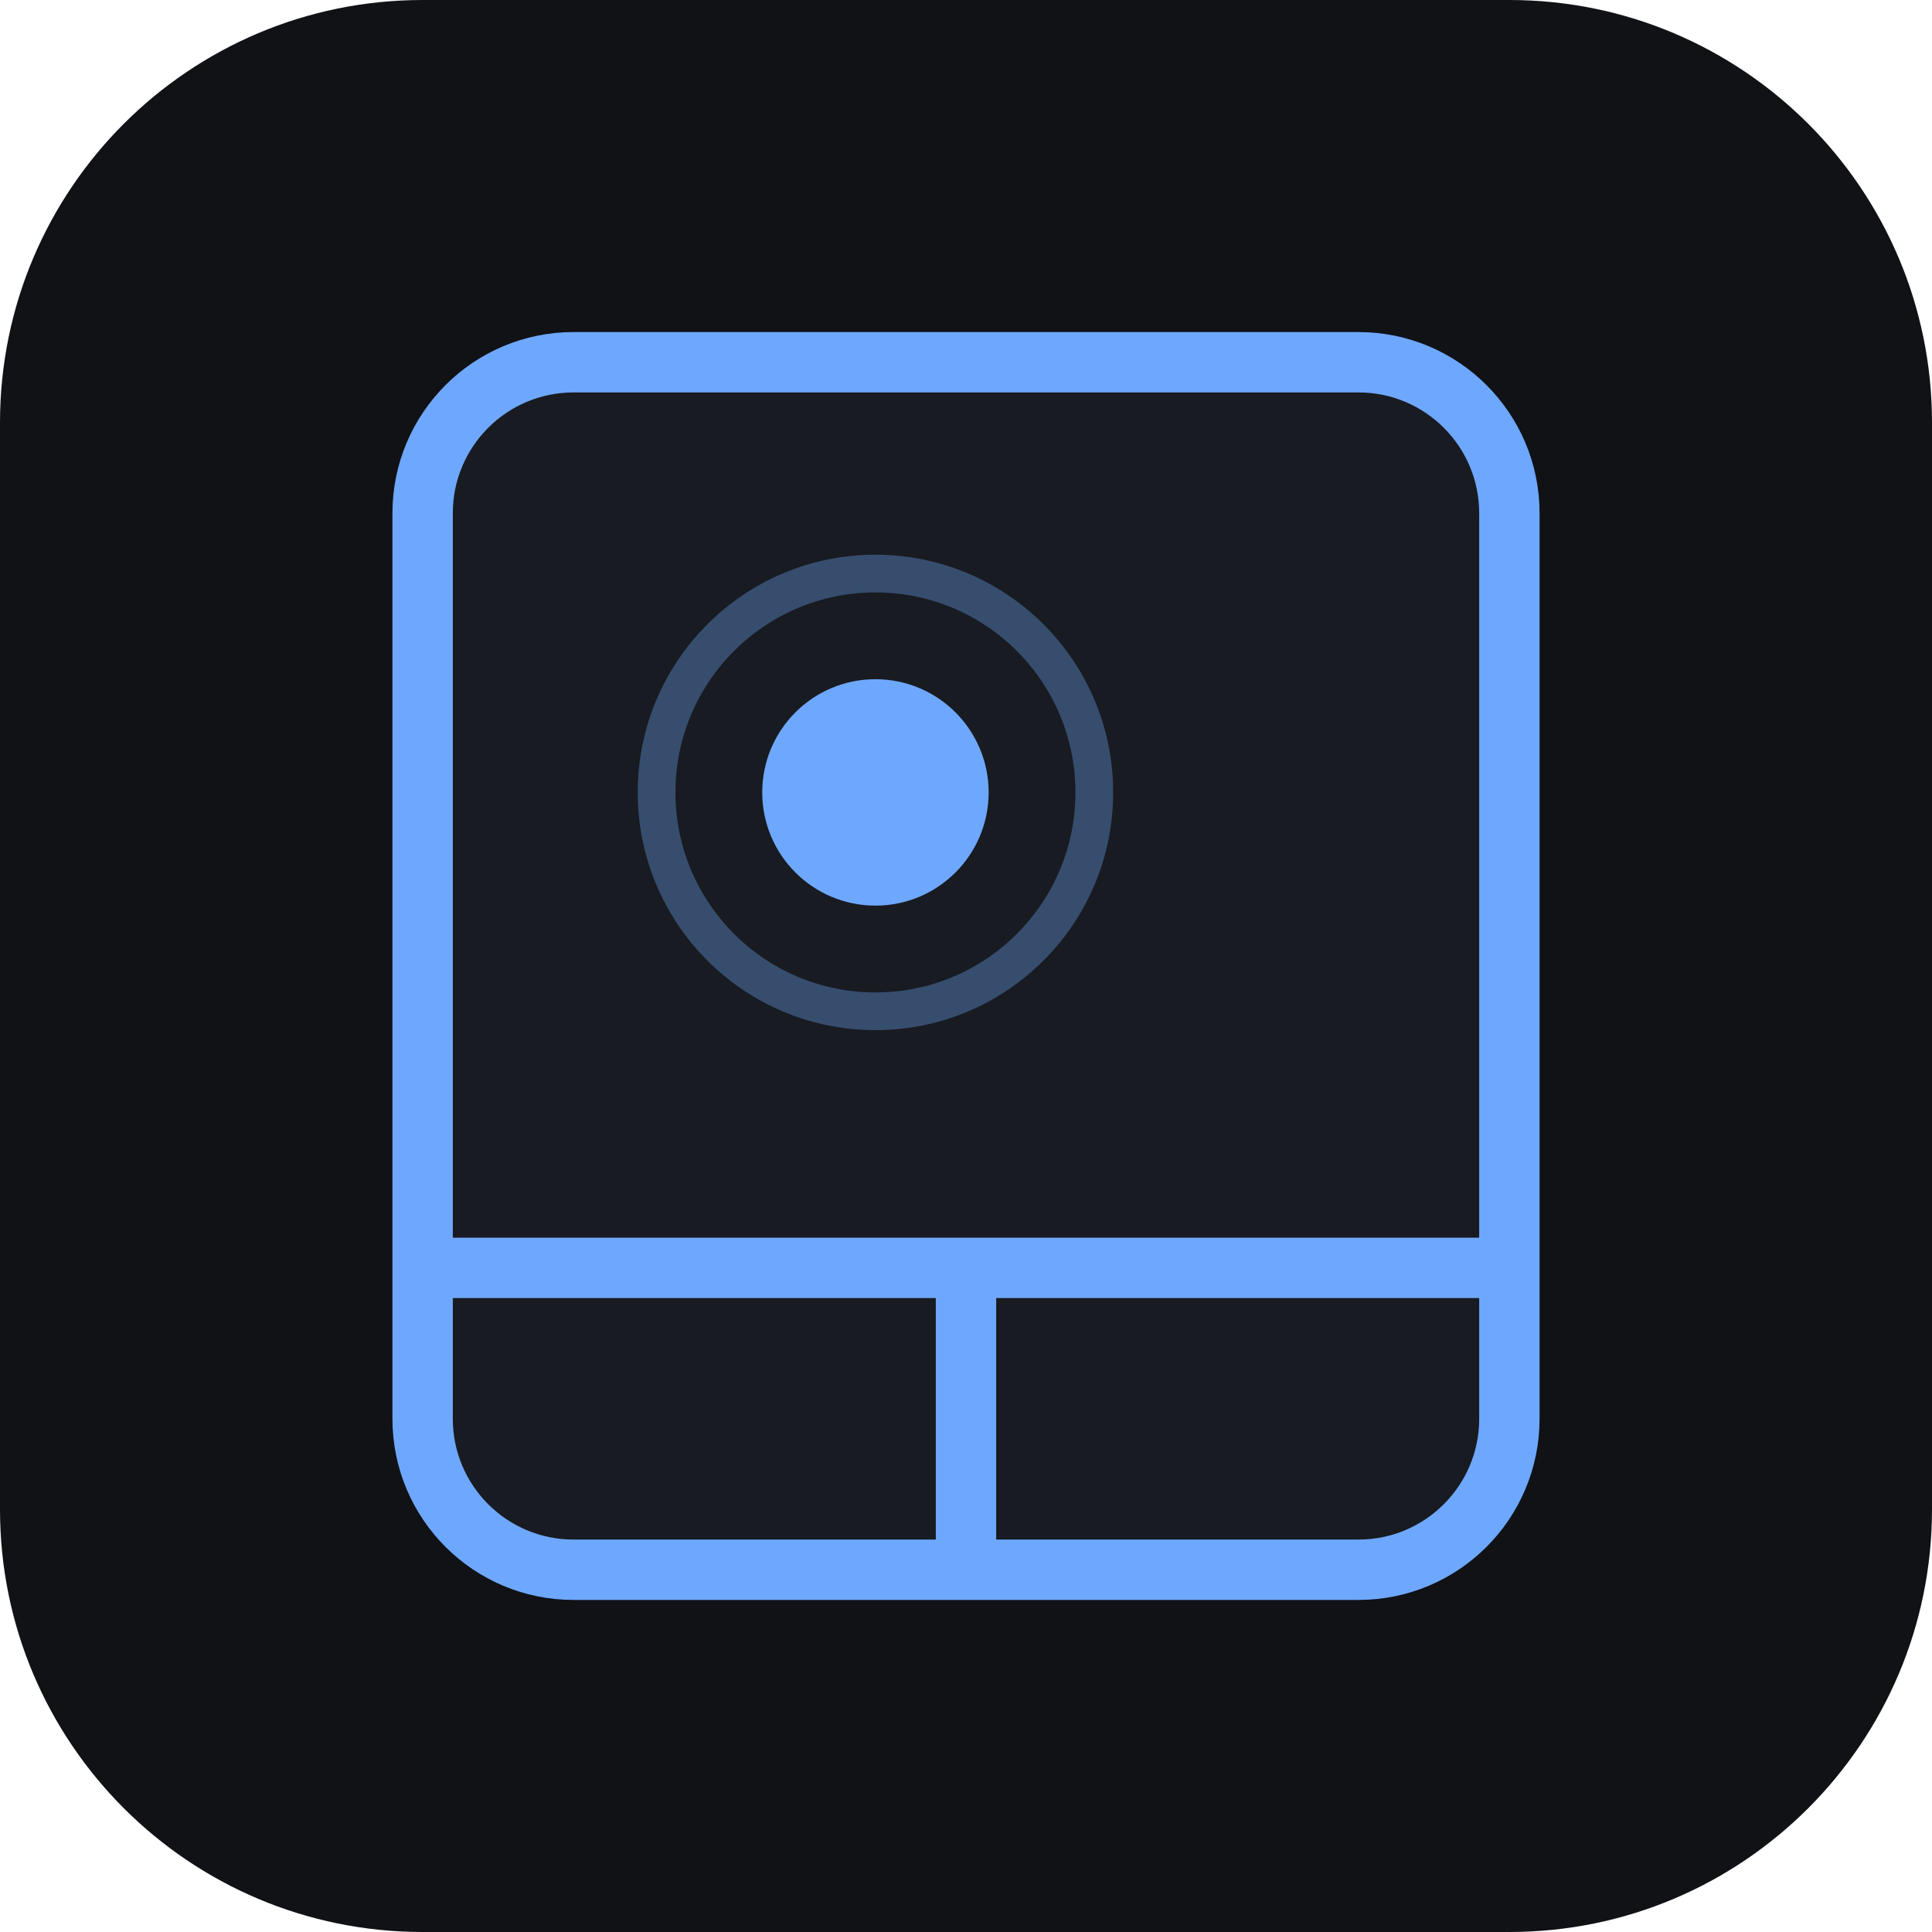
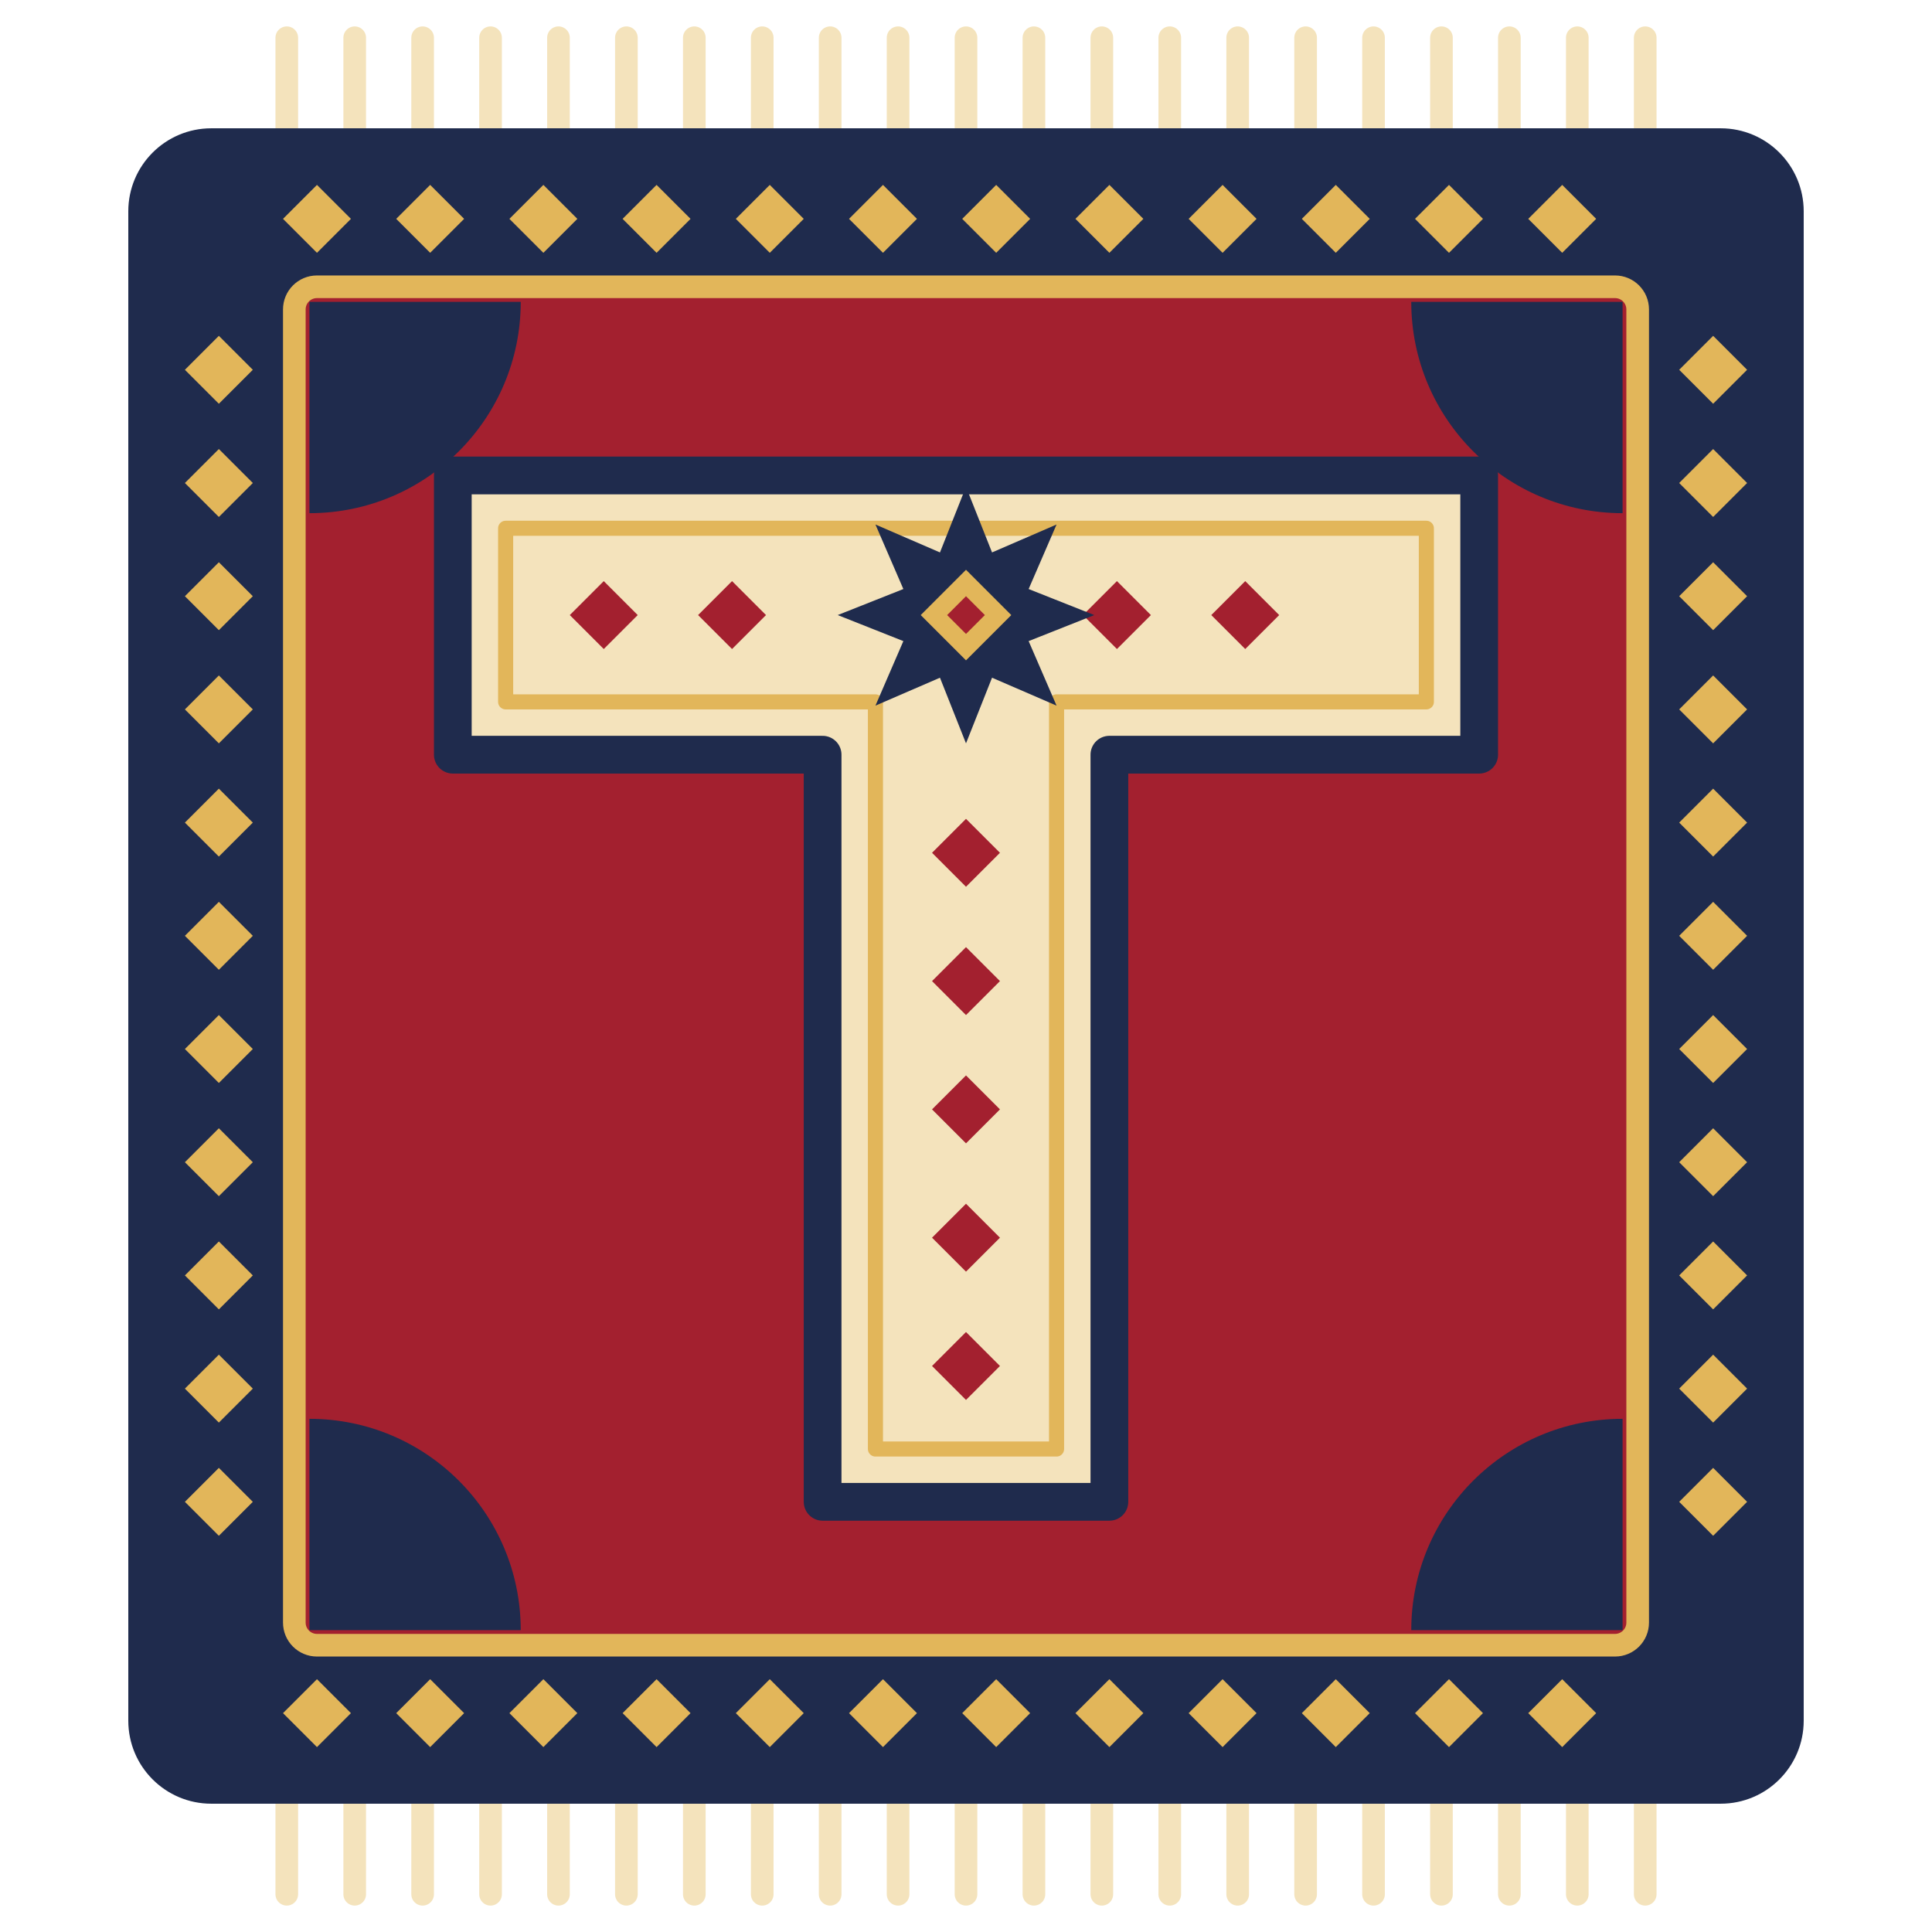
<svg xmlns="http://www.w3.org/2000/svg" viewBox="0 0 512 512">
-   <rect width="512" height="512" rx="112" fill="#101216" />
-   <rect x="112" y="96" width="288" height="320" rx="40" fill="#181b21" stroke="#6ea8fe" stroke-width="16" />
-   <line x1="112" y1="336" x2="400" y2="336" stroke="#6ea8fe" stroke-width="16" />
-   <line x1="256" y1="336" x2="256" y2="416" stroke="#6ea8fe" stroke-width="16" />
-   <circle cx="232" cy="210" r="30" fill="#6ea8fe" />
-   <circle cx="232" cy="210" r="58" fill="none" stroke="#6ea8fe" stroke-opacity=".35" stroke-width="10" />
+   <g stroke="#F4E3BC" stroke-width="6" stroke-linecap="round">
+     <line x1="76" y1="10" x2="76" y2="40" />
+     <line x1="76" y1="472" x2="76" y2="502" />
+     <line x1="94" y1="10" x2="94" y2="40" />
+     <line x1="94" y1="472" x2="94" y2="502" />
+     <line x1="112" y1="10" x2="112" y2="40" />
+     <line x1="112" y1="472" x2="112" y2="502" />
+     <line x1="130" y1="10" x2="130" y2="40" />
+     <line x1="130" y1="472" x2="130" y2="502" />
+     <line x1="148" y1="10" x2="148" y2="40" />
+     <line x1="148" y1="472" x2="148" y2="502" />
+     <line x1="166" y1="10" x2="166" y2="40" />
+     <line x1="166" y1="472" x2="166" y2="502" />
+     <line x1="184" y1="10" x2="184" y2="40" />
+     <line x1="184" y1="472" x2="184" y2="502" />
+     <line x1="202" y1="10" x2="202" y2="40" />
+     <line x1="202" y1="472" x2="202" y2="502" />
+     <line x1="220" y1="10" x2="220" y2="40" />
+     <line x1="220" y1="472" x2="220" y2="502" />
+     <line x1="238" y1="10" x2="238" y2="40" />
+     <line x1="238" y1="472" x2="238" y2="502" />
+     <line x1="256" y1="10" x2="256" y2="40" />
+     <line x1="256" y1="472" x2="256" y2="502" />
+     <line x1="274" y1="10" x2="274" y2="40" />
+     <line x1="274" y1="472" x2="274" y2="502" />
+     <line x1="292" y1="10" x2="292" y2="40" />
+     <line x1="292" y1="472" x2="292" y2="502" />
+     <line x1="310" y1="10" x2="310" y2="40" />
+     <line x1="310" y1="472" x2="310" y2="502" />
+     <line x1="328" y1="10" x2="328" y2="40" />
+     <line x1="328" y1="472" x2="328" y2="502" />
+     <line x1="346" y1="10" x2="346" y2="40" />
+     <line x1="346" y1="472" x2="346" y2="502" />
+     <line x1="364" y1="10" x2="364" y2="40" />
+     <line x1="364" y1="472" x2="364" y2="502" />
+     <line x1="382" y1="10" x2="382" y2="40" />
+     <line x1="382" y1="472" x2="382" y2="502" />
+     <line x1="400" y1="10" x2="400" y2="40" />
+     <line x1="400" y1="472" x2="400" y2="502" />
+     <line x1="418" y1="10" x2="418" y2="40" />
+     <line x1="418" y1="472" x2="418" y2="502" />
+     <line x1="436" y1="10" x2="436" y2="40" />
+     <line x1="436" y1="472" x2="436" y2="502" />
+   </g>
+   <rect x="34" y="34" width="444" height="444" rx="22" fill="#1F2B4D" />
+   <path d="M84 49L93 58L84 67L75 58Z" fill="#E2B65A" />
+   <path d="M84 445L93 454L84 463L75 454Z" fill="#E2B65A" />
+   <path d="M114 49L123 58L114 67L105 58Z" fill="#E2B65A" />
+   <path d="M114 445L123 454L114 463L105 454Z" fill="#E2B65A" />
+   <path d="M144 49L153 58L144 67L135 58Z" fill="#E2B65A" />
+   <path d="M144 445L153 454L144 463L135 454Z" fill="#E2B65A" />
+   <path d="M174 49L183 58L174 67L165 58Z" fill="#E2B65A" />
+   <path d="M174 445L183 454L174 463L165 454Z" fill="#E2B65A" />
+   <path d="M204 49L213 58L204 67L195 58Z" fill="#E2B65A" />
+   <path d="M204 445L213 454L204 463L195 454Z" fill="#E2B65A" />
+   <path d="M234 49L243 58L234 67L225 58Z" fill="#E2B65A" />
+   <path d="M234 445L243 454L234 463L225 454Z" fill="#E2B65A" />
+   <path d="M264 49L273 58L264 67L255 58Z" fill="#E2B65A" />
+   <path d="M264 445L273 454L264 463L255 454Z" fill="#E2B65A" />
+   <path d="M294 49L303 58L294 67L285 58Z" fill="#E2B65A" />
+   <path d="M294 445L303 454L294 463L285 454Z" fill="#E2B65A" />
+   <path d="M324 49L333 58L324 67L315 58Z" fill="#E2B65A" />
+   <path d="M324 445L333 454L324 463L315 454Z" fill="#E2B65A" />
+   <path d="M354 49L363 58L354 67L345 58Z" fill="#E2B65A" />
+   <path d="M354 445L363 454L354 463L345 454Z" fill="#E2B65A" />
+   <path d="M384 49L393 58L384 67L375 58Z" fill="#E2B65A" />
+   <path d="M384 445L393 454L384 463L375 454Z" fill="#E2B65A" />
+   <path d="M414 49L423 58L414 67L405 58Z" fill="#E2B65A" />
+   <path d="M414 445L423 454L414 463L405 454Z" fill="#E2B65A" />
+   <path d="M58 89L67 98L58 107L49 98Z" fill="#E2B65A" />
+   <path d="M454 89L463 98L454 107L445 98Z" fill="#E2B65A" />
+   <path d="M58 119L67 128L58 137L49 128Z" fill="#E2B65A" />
+   <path d="M454 119L463 128L454 137L445 128Z" fill="#E2B65A" />
+   <path d="M58 149L67 158L58 167L49 158Z" fill="#E2B65A" />
+   <path d="M454 149L463 158L454 167L445 158Z" fill="#E2B65A" />
+   <path d="M58 179L67 188L58 197L49 188Z" fill="#E2B65A" />
+   <path d="M454 179L463 188L454 197L445 188Z" fill="#E2B65A" />
+   <path d="M58 209L67 218L58 227L49 218Z" fill="#E2B65A" />
+   <path d="M454 209L463 218L454 227L445 218Z" fill="#E2B65A" />
+   <path d="M58 239L67 248L58 257L49 248Z" fill="#E2B65A" />
+   <path d="M454 239L463 248L454 257L445 248Z" fill="#E2B65A" />
+   <path d="M58 269L67 278L58 287L49 278Z" fill="#E2B65A" />
+   <path d="M454 269L463 278L454 287L445 278Z" fill="#E2B65A" />
+   <path d="M58 299L67 308L58 317L49 308Z" fill="#E2B65A" />
+   <path d="M454 299L463 308L454 317L445 308Z" fill="#E2B65A" />
+   <path d="M58 329L67 338L58 347L49 338Z" fill="#E2B65A" />
+   <path d="M454 329L463 338L454 347L445 338Z" fill="#E2B65A" />
+   <path d="M58 359L67 368L58 377L49 368Z" fill="#E2B65A" />
+   <path d="M454 359L463 368L454 377L445 368Z" fill="#E2B65A" />
+   <path d="M58 389L67 398L58 407L49 398Z" fill="#E2B65A" />
+   <path d="M454 389L463 398L454 407L445 398Z" fill="#E2B65A" />
+   <rect x="78" y="76" width="356" height="360" rx="6" fill="#A3202F" stroke="#E2B65A" stroke-width="6" />
+   <path d="M82 80h56a56 56 0 0 1 -56 56z" fill="#1F2B4D" />
+   <path d="M430 80h-56a56 56 0 0 0 56 56z" fill="#1F2B4D" />
+   <path d="M82 432h56a56 56 0 0 0 -56 -56z" fill="#1F2B4D" />
+   <path d="M430 432h-56a56 56 0 0 1 56 -56z" fill="#1F2B4D" />
+   <path d="M120 126H392V200H294V398H218V200H120Z" fill="#F4E3BC" stroke="#1F2B4D" stroke-width="10" stroke-linejoin="round" />
+   <path d="M134 140H378V186H280V384H232V186H134Z" fill="none" stroke="#E2B65A" stroke-width="4" stroke-linejoin="round" />
+   <path d="M160 154L169 163L160 172L151 163Z" fill="#A3202F" />
+   <path d="M194 154L203 163L194 172L185 163Z" fill="#A3202F" />
+   <path d="M296 154L305 163L296 172L287 163Z" fill="#A3202F" />
+   <path d="M330 154L339 163L330 172L321 163Z" fill="#A3202F" />
+   <path d="M256 217L265 226L256 235L247 226Z" fill="#A3202F" />
+   <path d="M256 251L265 260L256 269L247 260Z" fill="#A3202F" />
+   <path d="M256 285L265 294L256 303L247 294Z" fill="#A3202F" />
+   <path d="M256 319L265 328L256 337L247 328Z" fill="#A3202F" />
+   <path d="M256 353L265 362L256 371L247 362Z" fill="#A3202F" />
+   <path d="M256.0 129.0L262.9 146.4L280.0 139.0L272.6 156.1L290.0 163.0L272.6 169.9L280.0 187.0L262.9 179.6L256.0 197.0L249.1 179.6L232.0 187.0L239.4 169.9L222.0 163.0L239.4 156.1L232.0 139.0L249.1 146.4Z" fill="#1F2B4D" />
+   <path d="M256 151L268 163L256 175L244 163Z" fill="#E2B65A" />
+   <path d="M256 158L261 163L256 168L251 163Z" fill="#A3202F" />
</svg>
